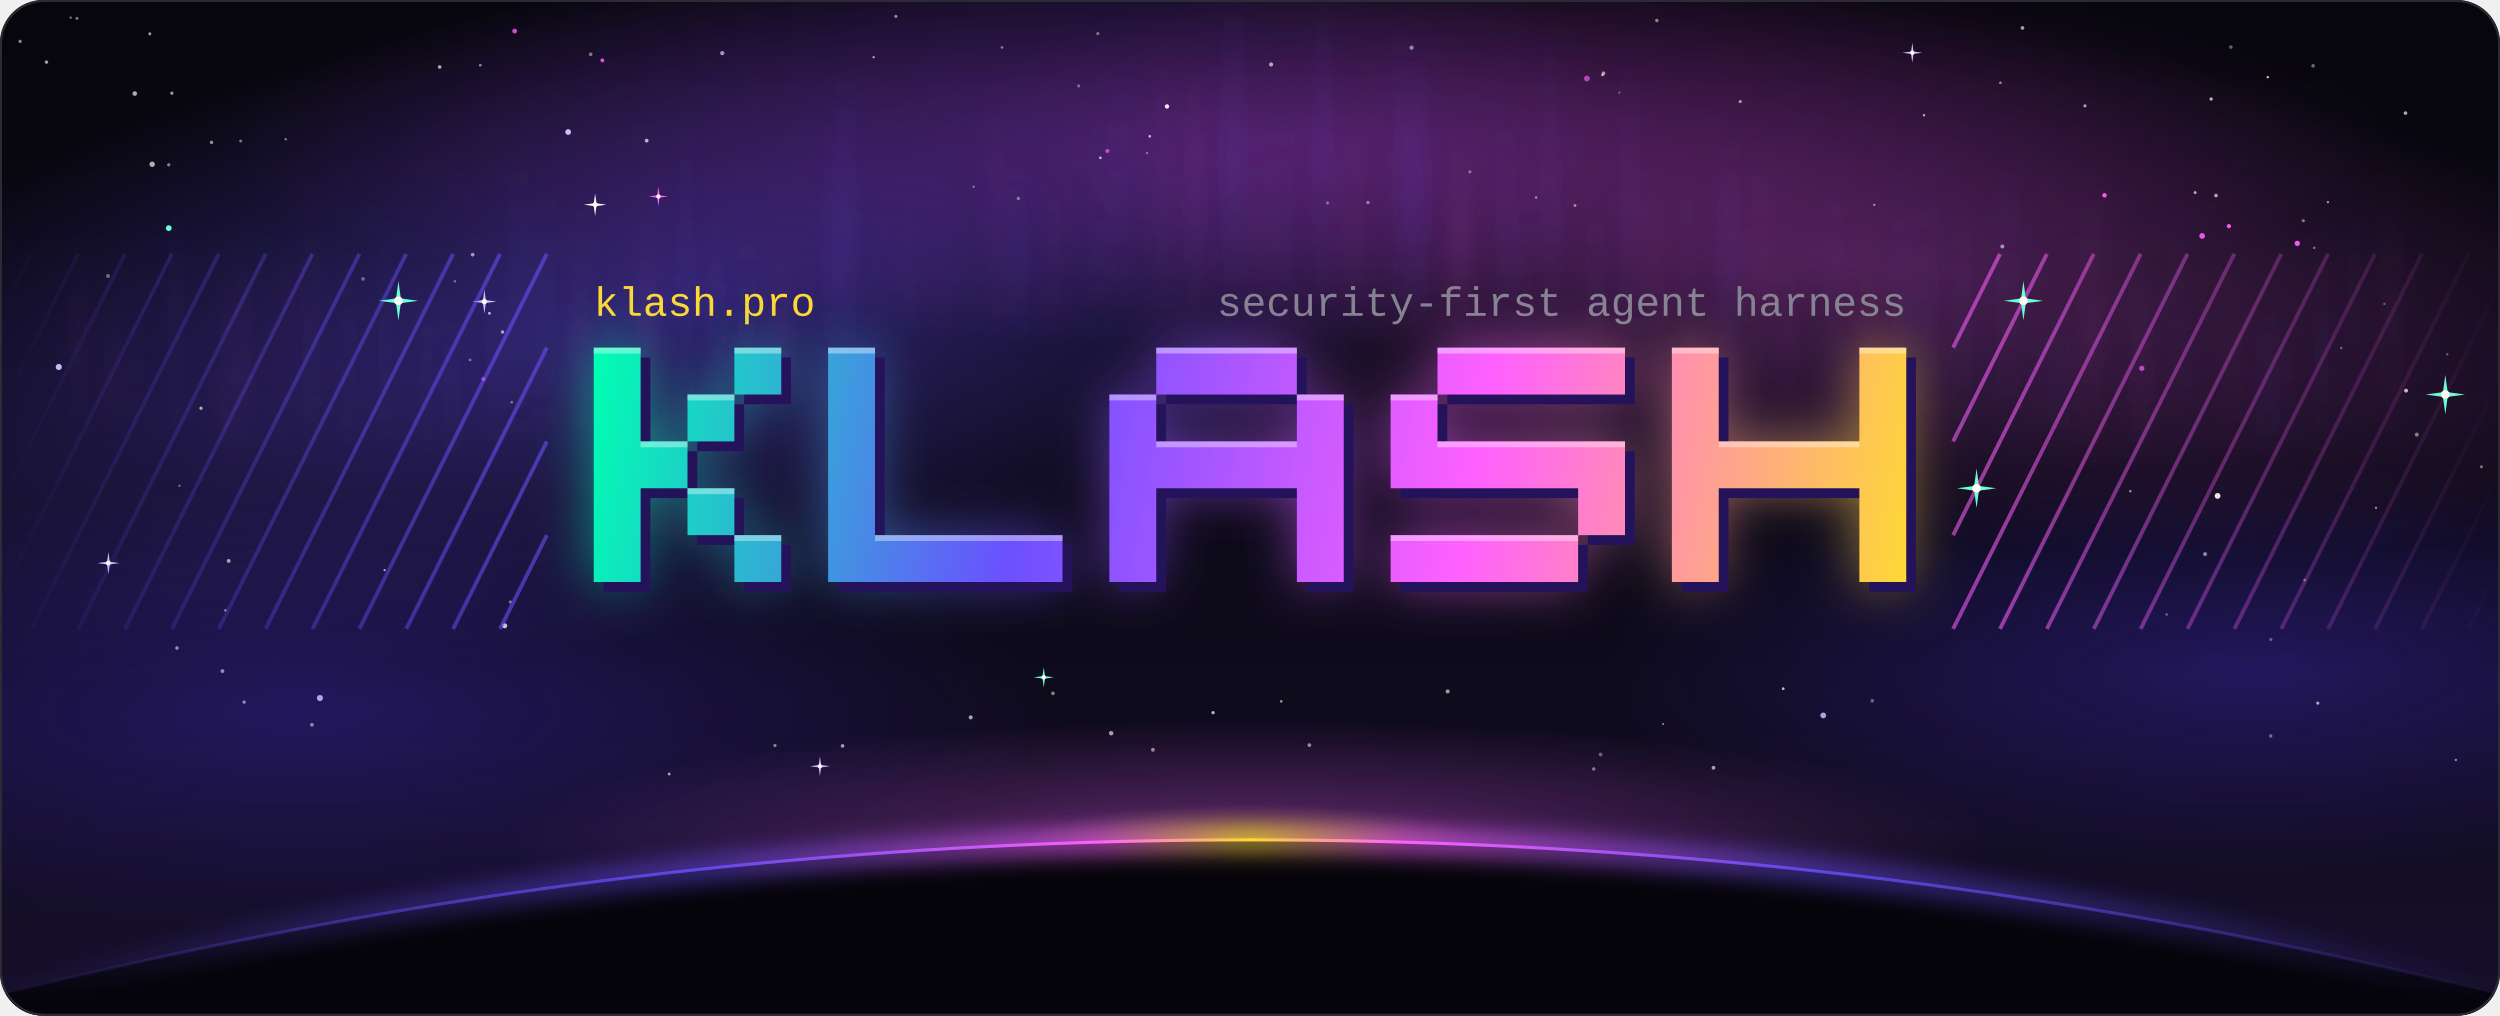
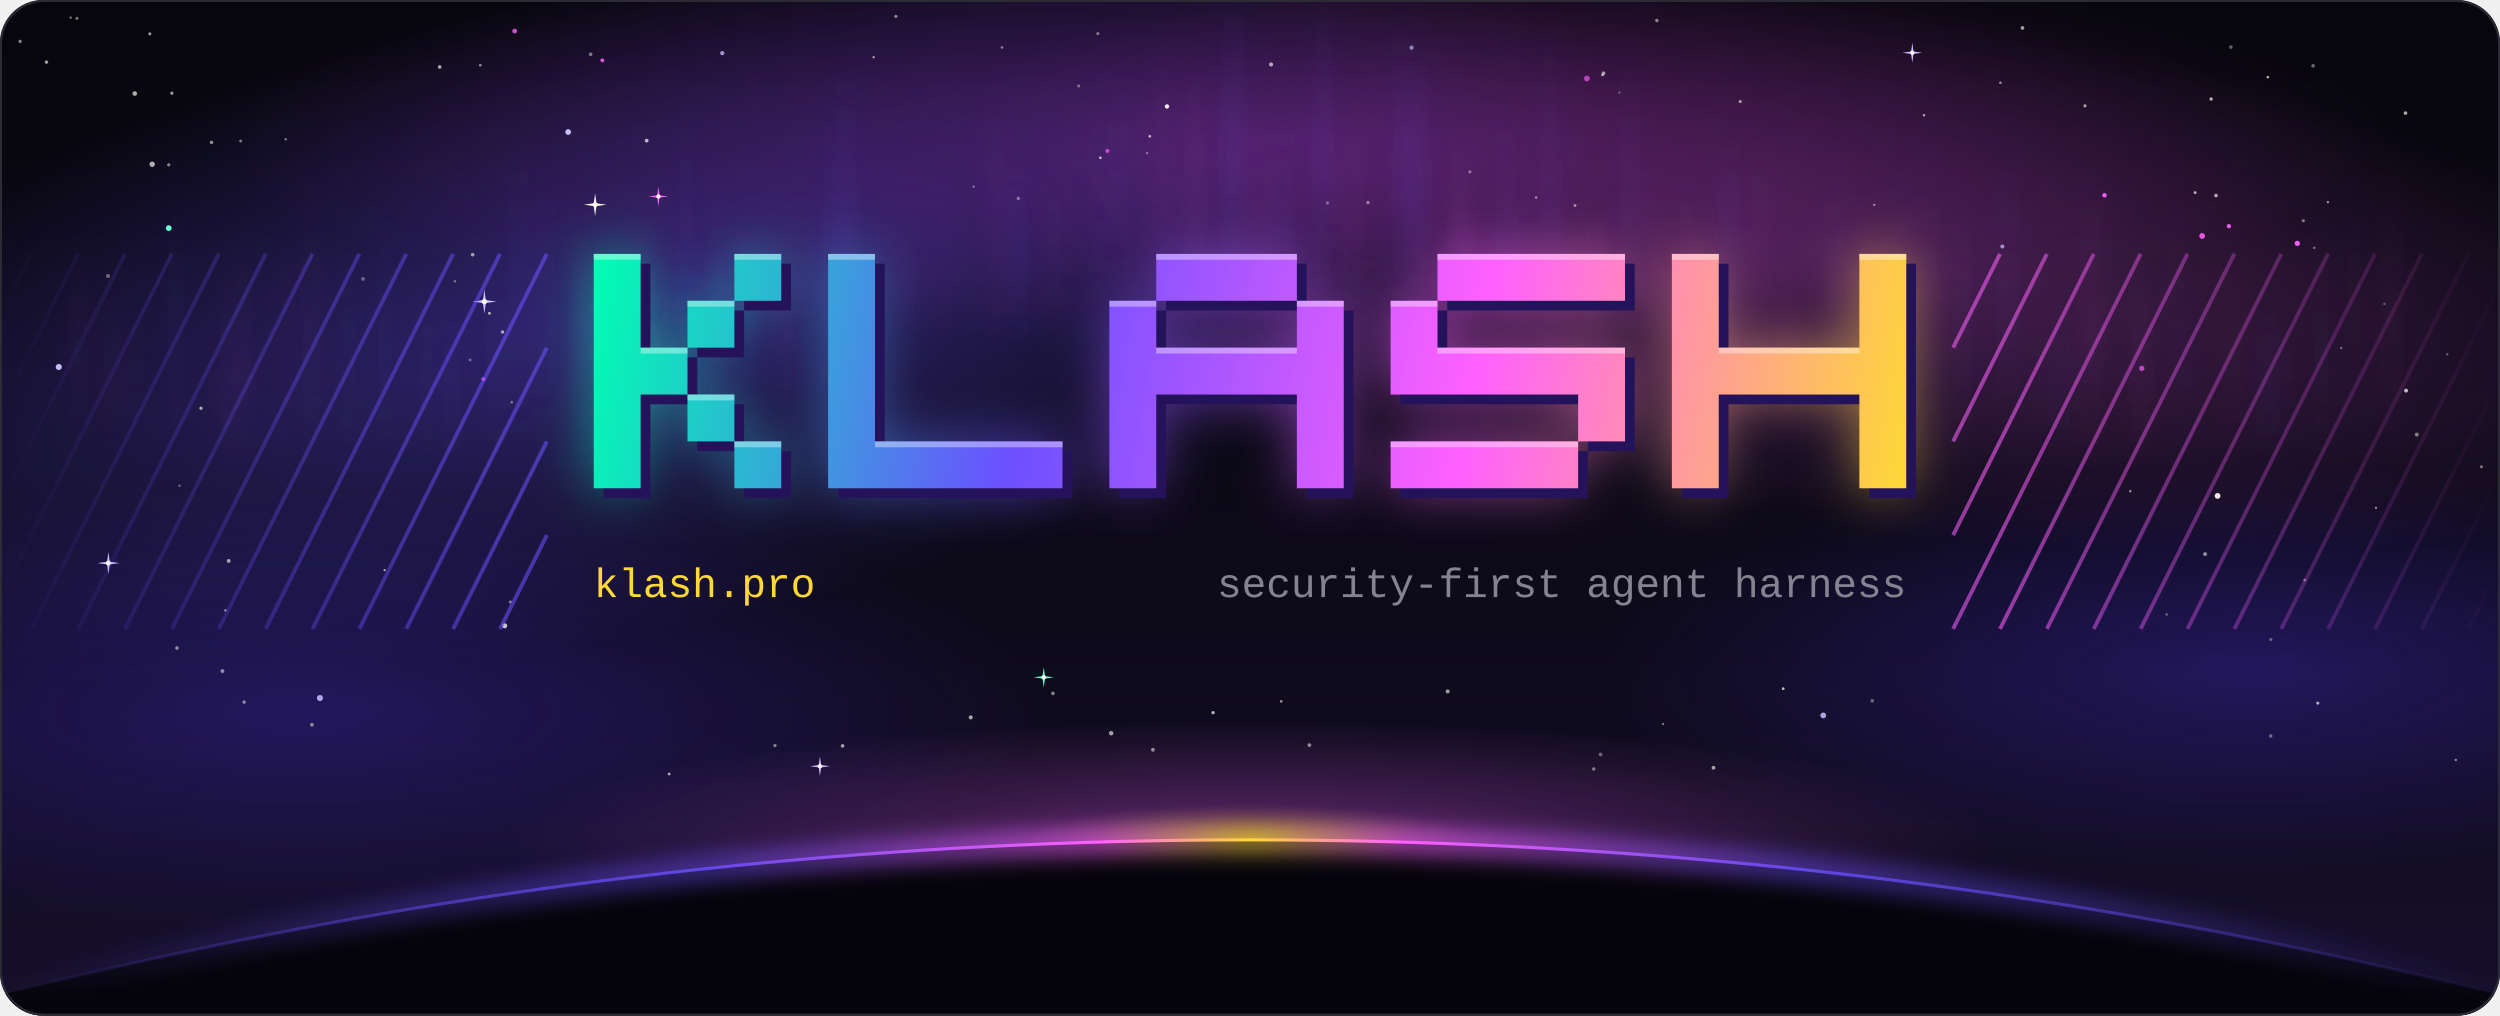
<svg xmlns="http://www.w3.org/2000/svg" viewBox="0 0 1280 520" width="1280" height="520" role="img" aria-label="Klash, a security-first harness for coding agents">
  <style>
@keyframes tw{0%,100%{opacity:.15}50%{opacity:1}}
@keyframes breathe{0%,100%{opacity:.75}50%{opacity:1}}
.tw{animation:tw 4s ease-in-out infinite}
.aur{animation:breathe 9s ease-in-out infinite}
@keyframes sweep{0%{transform:translateX(-56px)}50%,100%{transform:translateX(1096px)}}
.shine{animation:sweep 8s cubic-bezier(.45,0,.2,1) infinite}
@media (prefers-reduced-motion:reduce){.tw,.aur,.shine{animation:none}.shine{opacity:0}}
</style>
  <defs>
    <linearGradient id="sky" x1="0" y1="0" x2="0" y2="1">
      <stop offset="0" stop-color="#07060D" />
      <stop offset=".62" stop-color="#0D0A1A" />
      <stop offset="1" stop-color="#160F2B" />
    </linearGradient>
    <radialGradient id="neb1">
      <stop offset="0" stop-color="#6B50FF" stop-opacity=".40" />
      <stop offset="1" stop-color="#6B50FF" stop-opacity="0" />
    </radialGradient>
    <radialGradient id="neb2">
      <stop offset="0" stop-color="#FF60FF" stop-opacity=".26" />
      <stop offset="1" stop-color="#FF60FF" stop-opacity="0" />
    </radialGradient>
    <radialGradient id="neb3">
      <stop offset="0" stop-color="#C337E0" stop-opacity=".26" />
      <stop offset="1" stop-color="#C337E0" stop-opacity="0" />
    </radialGradient>
    <radialGradient id="neb4">
      <stop offset="0" stop-color="#4A30D9" stop-opacity=".34" />
      <stop offset="1" stop-color="#4A30D9" stop-opacity="0" />
    </radialGradient>
    <radialGradient id="sun">
      <stop offset="0" stop-color="#FED835" stop-opacity=".55" />
      <stop offset=".3" stop-color="#FF60FF" stop-opacity=".22" />
      <stop offset="1" stop-color="#FF60FF" stop-opacity="0" />
    </radialGradient>
    <linearGradient id="ray1" x1="0" y1="0" x2="0" y2="1">
      <stop offset="0" stop-color="#6B50FF" stop-opacity="0" />
      <stop offset=".55" stop-color="#6B50FF" stop-opacity=".9" />
      <stop offset="1" stop-color="#6B50FF" stop-opacity="0" />
    </linearGradient>
    <linearGradient id="ray2" x1="0" y1="0" x2="0" y2="1">
      <stop offset="0" stop-color="#FF60FF" stop-opacity="0" />
      <stop offset=".55" stop-color="#FF60FF" stop-opacity=".9" />
      <stop offset="1" stop-color="#FF60FF" stop-opacity="0" />
    </linearGradient>
    <linearGradient id="rim" gradientUnits="userSpaceOnUse" x1="0" y1="0" x2="1280" y2="0">
      <stop offset="0" stop-color="#6B50FF" stop-opacity="0" />
      <stop offset=".28" stop-color="#6B50FF" stop-opacity=".8" />
      <stop offset=".44" stop-color="#FF60FF" />
      <stop offset=".5" stop-color="#FED835" />
      <stop offset=".56" stop-color="#FF60FF" />
      <stop offset=".72" stop-color="#6B50FF" stop-opacity=".8" />
      <stop offset="1" stop-color="#6B50FF" stop-opacity="0" />
    </linearGradient>
    <filter id="soft" x="-10%" y="-300%" width="120%" height="700%">
      <feGaussianBlur stdDeviation="6" />
    </filter>
    <filter id="hblur" x="-20%" y="-5%" width="140%" height="110%">
      <feGaussianBlur stdDeviation="5 0" />
    </filter>
-     <linearGradient id="word" gradientUnits="userSpaceOnUse" x1="304" y1="178" x2="976" y2="298">
+     <linearGradient id="word" gradientUnits="userSpaceOnUse" x1="304" y1="130" x2="976" y2="250">
      <stop offset="0" stop-color="#00FFB2" />
      <stop offset="0.333" stop-color="#6B50FF" />
      <stop offset="0.667" stop-color="#FF60FF" />
      <stop offset="1" stop-color="#FED835" />
    </linearGradient>
    <linearGradient id="field" gradientUnits="userSpaceOnUse" x1="0" y1="0" x2="1280" y2="0">
      <stop offset="0" stop-color="#6B50FF" stop-opacity="0" />
      <stop offset=".2" stop-color="#6B50FF" stop-opacity=".55" />
      <stop offset=".8" stop-color="#FF60FF" stop-opacity=".55" />
      <stop offset="1" stop-color="#FF60FF" stop-opacity="0" />
    </linearGradient>
    <linearGradient id="shineg" x1="0" y1="0" x2="1" y2="0">
      <stop offset="0" stop-color="#fff" stop-opacity="0" />
      <stop offset=".5" stop-color="#fff" stop-opacity=".8" />
      <stop offset="1" stop-color="#fff" stop-opacity="0" />
    </linearGradient>
    <filter id="glow" x="-20%" y="-60%" width="140%" height="220%">
      <feGaussianBlur stdDeviation="14" />
    </filter>
    <clipPath id="frame">
      <rect width="1280" height="520" rx="22" />
    </clipPath>
    <clipPath id="wordclip">
-       <path d="M304 178h24v24h-24zM376 178h24v24h-24zM424 178h24v24h-24zM592 178h72v24h-72zM736 178h96v24h-96zM856 178h24v24h-24zM952 178h24v24h-24zM304 202h24v24h-24zM352 202h24v24h-24zM424 202h24v24h-24zM568 202h24v24h-24zM664 202h24v24h-24zM712 202h24v24h-24zM856 202h24v24h-24zM952 202h24v24h-24zM304 226h48v24h-48zM424 226h24v24h-24zM568 226h120v24h-120zM712 226h120v24h-120zM856 226h120v24h-120zM304 250h24v24h-24zM352 250h24v24h-24zM424 250h24v24h-24zM568 250h24v24h-24zM664 250h24v24h-24zM808 250h24v24h-24zM856 250h24v24h-24zM952 250h24v24h-24zM304 274h24v24h-24zM376 274h24v24h-24zM424 274h120v24h-120zM568 274h24v24h-24zM664 274h24v24h-24zM712 274h96v24h-96zM856 274h24v24h-24zM952 274h24v24h-24z" />
+       <path d="M304 130h24v24h-24zM376 130h24v24h-24zM424 130h24v24h-24zM592 130h72v24h-72zM736 130h96v24h-96zM856 130h24v24h-24zM952 130h24v24h-24zM304 154h24v24h-24zM352 154h24v24h-24zM424 154h24v24h-24zM568 154h24v24h-24zM664 154h24v24h-24zM712 154h24v24h-24zM856 154h24v24h-24zM952 154h24v24h-24zM304 178h48v24h-48zM424 178h24v24h-24zM568 178h120v24h-120zM712 178h120v24h-120zM856 178h120v24h-120zM304 202h24v24h-24zM352 202h24v24h-24zM424 202h24v24h-24zM568 202h24v24h-24zM664 202h24v24h-24zM808 202h24v24h-24zM856 202h24v24h-24zM952 202h24v24h-24zM304 226h24v24h-24zM376 226h24v24h-24zM424 226h120v24h-120zM568 226h24v24h-24zM664 226h24v24h-24zM712 226h96v24h-96zM856 226h24v24h-24zM952 226h24v24h-24z" />
    </clipPath>
  </defs>
  <g clip-path="url(#frame)">
    <rect width="1280" height="520" fill="url(#sky)" />
    <g class="aur">
      <ellipse cx="333" cy="156" rx="512" ry="166" fill="url(#neb1)" transform="rotate(-12 333 156)" />
      <ellipse cx="947" cy="135" rx="461" ry="135" fill="url(#neb2)" transform="rotate(9 947 135)" />
      <ellipse cx="666" cy="73" rx="563" ry="104" fill="url(#neb3)" />
      <ellipse cx="154" cy="364" rx="384" ry="114" fill="url(#neb4)" />
      <ellipse cx="1152" cy="343" rx="333" ry="104" fill="url(#neb4)" />
    </g>
    <g filter="url(#hblur)">
      <rect x="36.3" y="123.0" width="7.8" height="105.2" fill="url(#ray2)" opacity="0.048" />
      <rect x="54.0" y="135.8" width="7.0" height="96.0" fill="url(#ray2)" opacity="0.044" />
      <rect x="67.6" y="135.8" width="4.9" height="99.3" fill="url(#ray1)" opacity="0.042" />
      <rect x="86.6" y="85.5" width="6.8" height="152.4" fill="url(#ray1)" opacity="0.068" />
      <rect x="112.9" y="145.4" width="5.0" height="94.9" fill="url(#ray2)" opacity="0.066" />
      <rect x="119.8" y="121.4" width="8.1" height="120.8" fill="url(#ray2)" opacity="0.066" />
      <rect x="143.2" y="116.6" width="4.4" height="127.1" fill="url(#ray2)" opacity="0.054" />
      <rect x="155.2" y="87.1" width="8.1" height="157.6" fill="url(#ray2)" opacity="0.050" />
      <rect x="175.3" y="125.1" width="5.7" height="119.9" fill="url(#ray1)" opacity="0.071" />
      <rect x="194.0" y="102.7" width="6.0" height="142.2" fill="url(#ray1)" opacity="0.078" />
      <rect x="216.0" y="142.4" width="5.1" height="102.0" fill="url(#ray1)" opacity="0.054" />
      <rect x="227.3" y="149.0" width="8.0" height="94.2" fill="url(#ray1)" opacity="0.070" />
      <rect x="249.2" y="120.3" width="8.1" height="121.3" fill="url(#ray1)" opacity="0.074" />
      <rect x="261.3" y="66.1" width="8.6" height="173.4" fill="url(#ray1)" opacity="0.092" />
      <rect x="273.8" y="77.2" width="9.8" height="159.7" fill="url(#ray1)" opacity="0.075" />
      <rect x="293.6" y="105.5" width="7.2" height="128.5" fill="url(#ray2)" opacity="0.078" />
      <rect x="309.4" y="128.7" width="4.9" height="101.9" fill="url(#ray1)" opacity="0.038" />
      <rect x="327.6" y="97.9" width="7.1" height="129.0" fill="url(#ray2)" opacity="0.096" />
      <rect x="348.4" y="45.3" width="5.9" height="177.7" fill="url(#ray1)" opacity="0.095" />
      <rect x="364.0" y="93.0" width="5.1" height="125.8" fill="url(#ray1)" opacity="0.102" />
      <rect x="378.3" y="101.1" width="8.1" height="113.2" fill="url(#ray1)" opacity="0.055" />
      <rect x="396.5" y="119.2" width="8.0" height="90.7" fill="url(#ray2)" opacity="0.071" />
      <rect x="422.0" y="46.8" width="8.7" height="158.6" fill="url(#ray1)" opacity="0.080" />
      <rect x="428.4" y="21.7" width="9.6" height="179.3" fill="url(#ray1)" opacity="0.102" />
      <rect x="449.6" y="66.7" width="4.4" height="129.8" fill="url(#ray1)" opacity="0.049" />
      <rect x="462.9" y="81.3" width="4.4" height="110.9" fill="url(#ray2)" opacity="0.055" />
      <rect x="479.3" y="82.8" width="4.2" height="105.3" fill="url(#ray2)" opacity="0.051" />
      <rect x="507.0" y="33.2" width="6.4" height="151.0" fill="url(#ray2)" opacity="0.056" />
      <rect x="518.0" y="78.3" width="7.3" height="102.4" fill="url(#ray1)" opacity="0.119" />
      <rect x="536.7" y="78.7" width="5.9" height="98.8" fill="url(#ray2)" opacity="0.054" />
      <rect x="558.0" y="68.5" width="7.7" height="106.3" fill="url(#ray1)" opacity="0.048" />
      <rect x="567.0" y="28.3" width="10.8" height="144.0" fill="url(#ray1)" opacity="0.049" />
      <rect x="592.8" y="11.3" width="5.2" height="159.2" fill="url(#ray2)" opacity="0.072" />
      <rect x="608.9" y="26.0" width="5.6" height="143.0" fill="url(#ray2)" opacity="0.124" />
      <rect x="626.5" y="-19.6" width="9.7" height="187.7" fill="url(#ray1)" opacity="0.133" />
      <rect x="642.9" y="55.0" width="4.2" height="112.7" fill="url(#ray2)" opacity="0.102" />
      <rect x="651.5" y="49.9" width="10.7" height="117.9" fill="url(#ray1)" opacity="0.075" />
      <rect x="673.7" y="-14.5" width="6.6" height="183.0" fill="url(#ray1)" opacity="0.144" />
      <rect x="688.2" y="57.0" width="8.4" height="112.7" fill="url(#ray2)" opacity="0.066" />
      <rect x="713.6" y="-2.1" width="9.6" height="173.4" fill="url(#ray1)" opacity="0.091" />
      <rect x="721.0" y="17.9" width="9.3" height="155.6" fill="url(#ray1)" opacity="0.129" />
      <rect x="742.9" y="68.2" width="9.6" height="108.0" fill="url(#ray2)" opacity="0.116" />
      <rect x="766.0" y="49.7" width="9.1" height="129.4" fill="url(#ray1)" opacity="0.080" />
      <rect x="773.5" y="79.6" width="9.6" height="102.9" fill="url(#ray1)" opacity="0.056" />
      <rect x="790.5" y="14.2" width="6.5" height="172.0" fill="url(#ray1)" opacity="0.126" />
      <rect x="812.5" y="86.9" width="8.5" height="103.3" fill="url(#ray1)" opacity="0.043" />
      <rect x="829.4" y="11.8" width="9.8" height="182.6" fill="url(#ray1)" opacity="0.076" />
      <rect x="842.8" y="83.5" width="8.1" height="115.2" fill="url(#ray2)" opacity="0.063" />
      <rect x="860.6" y="71.5" width="6.5" height="131.7" fill="url(#ray1)" opacity="0.049" />
      <rect x="880.1" y="59.7" width="10.4" height="148.0" fill="url(#ray1)" opacity="0.108" />
      <rect x="897.8" y="69.3" width="7.1" height="142.9" fill="url(#ray2)" opacity="0.077" />
      <rect x="911.2" y="126.0" width="7.3" height="90.7" fill="url(#ray2)" opacity="0.095" />
      <rect x="934.9" y="75.6" width="7.9" height="145.3" fill="url(#ray1)" opacity="0.059" />
      <rect x="952.8" y="124.2" width="5.9" height="100.8" fill="url(#ray2)" opacity="0.074" />
      <rect x="969.8" y="88.3" width="10.4" height="140.5" fill="url(#ray1)" opacity="0.073" />
      <rect x="983.1" y="81.5" width="8.8" height="150.9" fill="url(#ray1)" opacity="0.067" />
      <rect x="1000.4" y="92.5" width="8.9" height="143.0" fill="url(#ray1)" opacity="0.064" />
      <rect x="1022.7" y="54.8" width="10.6" height="183.5" fill="url(#ray1)" opacity="0.048" />
      <rect x="1039.4" y="136.8" width="4.5" height="103.9" fill="url(#ray1)" opacity="0.038" />
      <rect x="1049.4" y="145.0" width="10.3" height="97.5" fill="url(#ray1)" opacity="0.070" />
      <rect x="1065.6" y="82.7" width="10.2" height="161.1" fill="url(#ray2)" opacity="0.068" />
      <rect x="1092.5" y="132.7" width="7.4" height="112.0" fill="url(#ray2)" opacity="0.083" />
      <rect x="1110.0" y="72.5" width="7.6" height="172.6" fill="url(#ray1)" opacity="0.036" />
      <rect x="1119.3" y="135.3" width="4.1" height="109.7" fill="url(#ray1)" opacity="0.044" />
      <rect x="1139.1" y="110.4" width="8.4" height="133.9" fill="url(#ray2)" opacity="0.027" />
      <rect x="1155.8" y="146.3" width="10.8" height="96.7" fill="url(#ray1)" opacity="0.075" />
      <rect x="1168.1" y="124.7" width="5.9" height="116.6" fill="url(#ray1)" opacity="0.026" />
      <rect x="1185.6" y="107.0" width="5.8" height="132.1" fill="url(#ray1)" opacity="0.066" />
      <rect x="1203.0" y="55.3" width="4.6" height="181.2" fill="url(#ray1)" opacity="0.048" />
      <rect x="1219.1" y="75.1" width="10.6" height="158.4" fill="url(#ray2)" opacity="0.040" />
    </g>
    <circle cx="113.9" cy="343.6" r="0.98" fill="#FFFAF1" opacity="0.53" />
    <circle cx="1179.3" cy="113.0" r="0.81" fill="#FFFAF1" opacity="0.45" />
    <circle cx="146.3" cy="71.3" r="0.65" fill="#FFFAF1" opacity="0.47" />
    <circle cx="232.9" cy="144.0" r="0.68" fill="#FFFAF1" opacity="0.36" />
    <circle cx="247.5" cy="194.1" r="1.06" fill="#FF60FF" opacity="0.75" />
    <circle cx="877.3" cy="393.1" r="0.97" fill="#FFFAF1" opacity="0.63" />
    <circle cx="447.3" cy="29.3" r="0.59" fill="#FFFAF1" opacity="0.65" class="tw" style="animation-delay:-0.11s;animation-duration:5.9s" />
    <circle cx="331.1" cy="72.0" r="0.97" fill="#FFFAF1" opacity="0.70" />
    <circle cx="588.7" cy="69.8" r="0.68" fill="#FFFAF1" opacity="0.73" />
    <circle cx="1237.4" cy="222.5" r="1.03" fill="#FFFAF1" opacity="0.47" />
    <circle cx="458.7" cy="8.4" r="0.79" fill="#FFFAF1" opacity="0.55" />
    <circle cx="262.0" cy="205.9" r="0.68" fill="#FFFAF1" opacity="0.39" />
    <circle cx="513.0" cy="24.3" r="0.70" fill="#FFFAF1" opacity="0.44" />
    <circle cx="913.0" cy="352.6" r="0.71" fill="#FFFAF1" opacity="0.74" class="tw" style="animation-delay:-0.13s;animation-duration:3.3s" />
    <circle cx="196.9" cy="291.9" r="0.57" fill="#FFFAF1" opacity="0.68" />
    <circle cx="1135.4" cy="253.9" r="1.49" fill="#FFFAF1" opacity="0.92" class="tw" style="animation-delay:-3.91s;animation-duration:5.1s" />
    <circle cx="1035.5" cy="14.3" r="0.95" fill="#FFFAF1" opacity="0.63" class="tw" style="animation-delay:-0.55s;animation-duration:4.9s" />
    <circle cx="1216.5" cy="260.0" r="0.57" fill="#FFFAF1" opacity="0.60" class="tw" style="animation-delay:-0.27s;animation-duration:3.1s" />
    <circle cx="1220.8" cy="155.6" r="0.58" fill="#FFFAF1" opacity="0.36" />
    <circle cx="679.7" cy="103.9" r="0.78" fill="#FFFAF1" opacity="0.38" />
    <circle cx="1186.7" cy="360.0" r="0.81" fill="#FFFAF1" opacity="0.65" />
    <circle cx="1077.5" cy="100.0" r="1.14" fill="#FF60FF" opacity="0.94" />
    <circle cx="820.5" cy="38.4" r="0.68" fill="#FFFAF1" opacity="0.65" />
    <circle cx="23.8" cy="31.8" r="0.89" fill="#FFFAF1" opacity="0.63" />
    <circle cx="597.5" cy="54.5" r="1.12" fill="#FFFAF1" opacity="0.93" />
    <circle cx="30.1" cy="187.9" r="1.58" fill="#C9C1FF" opacity="0.95" />
    <circle cx="497.0" cy="367.3" r="1.04" fill="#FFFAF1" opacity="0.65" />
    <circle cx="670.4" cy="381.5" r="0.96" fill="#FFFAF1" opacity="0.55" />
    <circle cx="1129.0" cy="283.7" r="1.00" fill="#FFFAF1" opacity="0.54" />
    <circle cx="39.4" cy="9.4" r="0.78" fill="#FFFAF1" opacity="0.47" class="tw" style="animation-delay:-3.80s;animation-duration:5.7s" />
    <circle cx="185.9" cy="142.8" r="0.97" fill="#FFFAF1" opacity="0.35" />
    <circle cx="159.7" cy="371.1" r="1.00" fill="#FFFAF1" opacity="0.47" class="tw" style="animation-delay:-3.01s;animation-duration:4.9s" />
    <circle cx="1270.5" cy="239.0" r="0.76" fill="#FFFAF1" opacity="0.46" />
    <circle cx="69.0" cy="47.9" r="1.17" fill="#FFFAF1" opacity="0.69" class="tw" style="animation-delay:-3.17s;animation-duration:4.9s" />
    <g class="tw" style="animation-delay:-1.35s" transform="translate(248.0 154.4)">
      <path d="M0 -6.2L0.74 -0.74L6.2 0L0.74 0.74L0 6.2L-0.74 0.74L-6.2 0L-0.74 -0.74z" fill="#C9C1FF" />
      <circle r="1.36" fill="#FFFAF1" />
    </g>
    <circle cx="1162.6" cy="376.8" r="0.91" fill="#FFFAF1" opacity="0.37" />
    <circle cx="369.8" cy="27.2" r="1.08" fill="#C9C1FF" opacity="0.75" />
    <circle cx="521.4" cy="101.6" r="0.88" fill="#FFFAF1" opacity="0.40" />
    <circle cx="821.0" cy="37.5" r="0.96" fill="#FFFAF1" opacity="0.57" class="tw" style="animation-delay:-3.04s;animation-duration:5.7s" />
    <circle cx="700.4" cy="103.7" r="0.83" fill="#FFFAF1" opacity="0.48" />
    <circle cx="263.5" cy="15.9" r="1.23" fill="#FF60FF" opacity="0.78" />
    <circle cx="86.4" cy="116.8" r="1.48" fill="#68FFD6" opacity="1.00" />
    <circle cx="125.0" cy="359.5" r="0.87" fill="#FFFAF1" opacity="0.52" />
    <circle cx="1231.6" cy="57.9" r="0.93" fill="#FFFAF1" opacity="0.67" />
    <circle cx="1231.9" cy="200.0" r="1.02" fill="#FFFAF1" opacity="0.72" />
    <circle cx="290.9" cy="67.6" r="1.47" fill="#C9C1FF" opacity="1.00" class="tw" style="animation-delay:-2.07s;animation-duration:3.3s" />
    <circle cx="115.4" cy="312.5" r="0.61" fill="#FFFAF1" opacity="0.58" />
    <g class="tw" style="animation-delay:-2.26s" transform="translate(55.5 288.3)">
      <path d="M0 -5.7L0.68 -0.68L5.7 0L0.68 0.68L0 5.7L-0.68 0.68L-5.7 0L-0.68 -0.68z" fill="#C9C1FF" />
      <circle r="1.25" fill="#FFFAF1" />
    </g>
    <circle cx="891.0" cy="52.0" r="0.81" fill="#FFFAF1" opacity="0.58" />
    <circle cx="498.5" cy="95.6" r="0.56" fill="#FFFAF1" opacity="0.47" />
    <circle cx="590.3" cy="383.9" r="0.99" fill="#FFFAF1" opacity="0.54" />
    <g class="tw" style="animation-delay:-1.74s" transform="translate(304.7 104.8)">
      <path d="M0 -5.8L0.70 -0.70L5.8 0L0.70 0.70L0 5.8L-0.70 0.70L-5.8 0L-0.70 -0.70z" fill="#FFFAF1" />
      <circle r="1.28" fill="#FFFAF1" />
    </g>
    <circle cx="77.9" cy="84.1" r="1.39" fill="#FFFAF1" opacity="0.69" />
    <circle cx="851.5" cy="370.7" r="0.57" fill="#FFFAF1" opacity="0.49" />
    <circle cx="258.4" cy="320.4" r="1.30" fill="#FFFAF1" opacity="0.77" />
    <circle cx="261.3" cy="308.2" r="0.78" fill="#FFFAF1" opacity="0.46" class="tw" style="animation-delay:-1.39s;animation-duration:3.3s" />
    <circle cx="1132.1" cy="50.7" r="0.86" fill="#FFFAF1" opacity="0.71" />
    <circle cx="621.1" cy="364.9" r="0.85" fill="#FFFAF1" opacity="0.72" />
    <circle cx="76.7" cy="17.3" r="0.76" fill="#FFFAF1" opacity="0.63" />
    <circle cx="240.7" cy="184.3" r="0.71" fill="#FFFAF1" opacity="0.40" />
    <circle cx="108.3" cy="72.9" r="0.88" fill="#FFFAF1" opacity="0.56" />
    <circle cx="1253.0" cy="181.4" r="0.59" fill="#FFFAF1" opacity="0.38" />
    <circle cx="539.1" cy="355.0" r="0.93" fill="#FFFAF1" opacity="0.50" />
    <circle cx="1024.2" cy="42.4" r="0.65" fill="#FFFAF1" opacity="0.57" class="tw" style="animation-delay:-3.26s;animation-duration:5.8s" />
    <circle cx="806.4" cy="105.2" r="0.75" fill="#FFFAF1" opacity="0.50" />
    <circle cx="86.4" cy="84.4" r="0.85" fill="#FFFAF1" opacity="0.50" class="tw" style="animation-delay:-3.75s;animation-duration:5.3s" />
    <circle cx="431.4" cy="381.9" r="0.92" fill="#FFFAF1" opacity="0.63" />
    <circle cx="1176.2" cy="124.6" r="1.36" fill="#FF60FF" opacity="0.93" />
    <circle cx="90.6" cy="331.8" r="0.91" fill="#FFFAF1" opacity="0.54" />
    <circle cx="1162.7" cy="327.4" r="0.80" fill="#FFFAF1" opacity="0.35" class="tw" style="animation-delay:-1.31s;animation-duration:3.3s" />
    <circle cx="1184.9" cy="126.9" r="0.63" fill="#FFFAF1" opacity="0.44" />
    <circle cx="1096.6" cy="188.6" r="1.36" fill="#FF60FF" opacity="0.67" />
    <circle cx="959.6" cy="104.9" r="0.57" fill="#FFFAF1" opacity="0.57" />
    <g class="tw" style="animation-delay:-2.58s" transform="translate(419.8 392.3)">
      <path d="M0 -5.1L0.61 -0.61L5.1 0L0.61 0.61L0 5.1L-0.61 0.61L-5.1 0L-0.61 -0.61z" fill="#C9C1FF" />
      <circle r="1.12" fill="#FFFAF1" />
    </g>
    <circle cx="1257.4" cy="389.1" r="0.62" fill="#FFFAF1" opacity="0.53" />
    <circle cx="1134.6" cy="100.1" r="0.94" fill="#FFFAF1" opacity="0.65" />
    <circle cx="563.4" cy="80.8" r="0.69" fill="#FFFAF1" opacity="0.71" />
    <circle cx="245.9" cy="33.4" r="0.67" fill="#FFFAF1" opacity="0.56" />
    <circle cx="829.1" cy="47.4" r="0.57" fill="#FFFAF1" opacity="0.35" class="tw" style="animation-delay:-3.93s;animation-duration:4.9s" />
    <circle cx="1123.9" cy="98.6" r="0.74" fill="#FFFAF1" opacity="0.70" />
    <circle cx="302.4" cy="27.8" r="0.96" fill="#FFFAF1" opacity="0.43" class="tw" style="animation-delay:-2.38s;animation-duration:5.1s" />
    <circle cx="102.9" cy="209.0" r="0.85" fill="#FFFAF1" opacity="0.66" />
    <circle cx="848.3" cy="10.5" r="0.90" fill="#FFFAF1" opacity="0.49" class="tw" style="animation-delay:-2.33s;animation-duration:4.6s" />
    <circle cx="55.3" cy="141.3" r="1.05" fill="#FFFAF1" opacity="0.37" />
    <circle cx="933.5" cy="366.3" r="1.49" fill="#C9C1FF" opacity="0.84" />
    <circle cx="242.0" cy="130.4" r="0.95" fill="#FFFAF1" opacity="0.57" />
    <circle cx="88.0" cy="47.7" r="0.83" fill="#FFFAF1" opacity="0.61" />
    <circle cx="123.2" cy="72.2" r="0.75" fill="#FFFAF1" opacity="0.46" />
    <circle cx="396.8" cy="381.7" r="0.83" fill="#FFFAF1" opacity="0.49" />
    <g class="tw" style="animation-delay:-0.92s" transform="translate(534.4 346.8)">
      <path d="M0 -5.2L0.62 -0.62L5.2 0L0.62 0.62L0 5.2L-0.62 0.62L-5.2 0L-0.62 -0.62z" fill="#68FFD6" />
      <circle r="1.14" fill="#FFFAF1" />
    </g>
    <circle cx="1198.7" cy="178.2" r="0.61" fill="#FFFAF1" opacity="0.39" />
    <circle cx="985.1" cy="59.0" r="0.62" fill="#FFFAF1" opacity="0.67" />
    <circle cx="1180.0" cy="297.0" r="0.72" fill="#FFFAF1" opacity="0.41" />
    <circle cx="225.1" cy="34.3" r="0.93" fill="#FFFAF1" opacity="0.67" />
    <circle cx="1025.2" cy="126.2" r="1.03" fill="#C9C1FF" opacity="0.71" />
    <circle cx="117.1" cy="287.2" r="1.00" fill="#FFFAF1" opacity="0.61" />
    <circle cx="1090.7" cy="251.5" r="0.65" fill="#FFFAF1" opacity="0.54" />
    <circle cx="722.7" cy="24.4" r="1.09" fill="#C9C1FF" opacity="0.64" />
    <circle cx="1142.2" cy="24.1" r="0.93" fill="#FFFAF1" opacity="0.37" />
    <circle cx="1067.5" cy="54.2" r="0.83" fill="#FFFAF1" opacity="0.60" />
    <circle cx="562.1" cy="17.2" r="0.79" fill="#FFFAF1" opacity="0.44" />
    <circle cx="587.3" cy="78.4" r="0.60" fill="#FFFAF1" opacity="0.40" />
    <circle cx="552.3" cy="44.0" r="0.81" fill="#FFFAF1" opacity="0.37" />
    <circle cx="812.5" cy="40.2" r="1.47" fill="#FF60FF" opacity="0.63" />
    <circle cx="958.6" cy="358.8" r="0.94" fill="#FFFAF1" opacity="0.36" />
    <circle cx="91.9" cy="248.7" r="0.60" fill="#FFFAF1" opacity="0.40" />
    <circle cx="1127.5" cy="120.8" r="1.48" fill="#FF60FF" opacity="0.88" />
    <circle cx="1184.3" cy="33.7" r="0.93" fill="#FFFAF1" opacity="0.41" />
    <circle cx="1141.2" cy="115.8" r="1.09" fill="#FF60FF" opacity="0.94" class="tw" style="animation-delay:-2.63s;animation-duration:3.6s" />
    <circle cx="786.5" cy="101.1" r="0.65" fill="#FFFAF1" opacity="0.51" class="tw" style="animation-delay:-0.59s;animation-duration:3.9s" />
    <g class="tw" style="animation-delay:-1.10s" transform="translate(979.1 27.0)">
      <path d="M0 -5.1L0.61 -0.61L5.1 0L0.61 0.61L0 5.1L-0.61 0.61L-5.1 0L-0.61 -0.61z" fill="#C9C1FF" />
      <circle r="1.11" fill="#FFFAF1" />
    </g>
    <circle cx="741.2" cy="354.0" r="1.05" fill="#FFFAF1" opacity="0.60" class="tw" style="animation-delay:-3.65s;animation-duration:3.8s" />
    <circle cx="342.6" cy="396.3" r="0.73" fill="#FFFAF1" opacity="0.66" />
    <circle cx="567.0" cy="77.3" r="1.03" fill="#FF60FF" opacity="0.69" />
    <circle cx="816.0" cy="393.7" r="0.88" fill="#FFFAF1" opacity="0.48" class="tw" style="animation-delay:-3.42s;animation-duration:4.3s" />
    <circle cx="10.3" cy="21.2" r="0.86" fill="#FFFAF1" opacity="0.52" />
    <circle cx="656.0" cy="359.1" r="0.66" fill="#FFFAF1" opacity="0.61" />
    <circle cx="36.2" cy="9.0" r="0.60" fill="#FFFAF1" opacity="0.49" />
    <circle cx="752.6" cy="88.0" r="0.79" fill="#FFFAF1" opacity="0.40" class="tw" style="animation-delay:-1.03s;animation-duration:5.2s" />
    <circle cx="1191.9" cy="103.5" r="0.60" fill="#FFFAF1" opacity="0.61" class="tw" style="animation-delay:-0.97s;animation-duration:5.6s" />
    <circle cx="1109.3" cy="314.6" r="0.68" fill="#FFFAF1" opacity="0.35" />
    <circle cx="568.9" cy="375.4" r="1.15" fill="#FFFAF1" opacity="0.62" />
    <circle cx="308.4" cy="30.9" r="1.01" fill="#FF60FF" opacity="0.83" />
    <circle cx="257.3" cy="170.0" r="0.87" fill="#FFFAF1" opacity="0.61" />
    <circle cx="650.8" cy="33.0" r="1.05" fill="#FFFAF1" opacity="0.64" />
    <circle cx="1161.1" cy="39.5" r="0.64" fill="#FFFAF1" opacity="0.75" />
    <circle cx="163.8" cy="357.4" r="1.57" fill="#C9C1FF" opacity="0.85" />
    <circle cx="819.5" cy="386.3" r="0.99" fill="#FFFAF1" opacity="0.36" />
    <g class="tw" style="animation-delay:-0.73s" transform="translate(337.1 100.6)">
      <path d="M0 -5.0L0.60 -0.60L5.0 0L0.60 0.60L0 5.0L-0.60 0.60L-5.0 0L-0.60 -0.60z" fill="#FF60FF" />
      <circle r="1.10" fill="#FFFAF1" />
    </g>
    <circle cx="250.6" cy="160.4" r="0.74" fill="#FFFAF1" opacity="0.69" class="tw" style="animation-delay:-1.73s;animation-duration:3.8s" />
    <ellipse cx="640" cy="430" rx="380" ry="61" fill="url(#sun)" />
    <circle cx="640" cy="3028.4" r="2598.4" fill="#05040A" />
    <circle cx="640" cy="3028.4" r="2598.4" fill="none" stroke="url(#rim)" stroke-width="10" filter="url(#soft)" opacity=".8" />
    <circle cx="640" cy="3028.4" r="2598.4" fill="none" stroke="url(#rim)" stroke-width="1.6" />
    <path d="M-56 178L-32 130M-32 178L-8 130M-8 178L16 130M16 178L40 130M40 178L64 130M64 178L88 130M88 178L112 130M112 178L136 130M136 178L160 130M160 178L184 130M184 178L208 130M208 178L232 130M232 178L256 130M256 178L280 130M-56 226L-32 178M-32 226L-8 178M-8 226L16 178M16 226L40 178M40 226L64 178M64 226L88 178M88 226L112 178M112 226L136 178M136 226L160 178M160 226L184 178M184 226L208 178M208 226L232 178M232 226L256 178M256 226L280 178M-56 274L-32 226M-32 274L-8 226M-8 274L16 226M16 274L40 226M40 274L64 226M64 274L88 226M88 274L112 226M112 274L136 226M136 274L160 226M160 274L184 226M184 274L208 226M208 274L232 226M232 274L256 226M256 274L280 226M-56 322L-32 274M-32 322L-8 274M-8 322L16 274M16 322L40 274M40 322L64 274M64 322L88 274M88 322L112 274M112 322L136 274M136 322L160 274M160 322L184 274M184 322L208 274M208 322L232 274M232 322L256 274M256 322L280 274M1000 178L1024 130M1024 178L1048 130M1048 178L1072 130M1072 178L1096 130M1096 178L1120 130M1120 178L1144 130M1144 178L1168 130M1168 178L1192 130M1192 178L1216 130M1216 178L1240 130M1240 178L1264 130M1264 178L1288 130M1000 226L1024 178M1024 226L1048 178M1048 226L1072 178M1072 226L1096 178M1096 226L1120 178M1120 226L1144 178M1144 226L1168 178M1168 226L1192 178M1192 226L1216 178M1216 226L1240 178M1240 226L1264 178M1264 226L1288 178M1000 274L1024 226M1024 274L1048 226M1048 274L1072 226M1072 274L1096 226M1096 274L1120 226M1120 274L1144 226M1144 274L1168 226M1168 274L1192 226M1192 274L1216 226M1216 274L1240 226M1240 274L1264 226M1264 274L1288 226M1000 322L1024 274M1024 322L1048 274M1048 322L1072 274M1072 322L1096 274M1096 322L1120 274M1120 322L1144 274M1144 322L1168 274M1168 322L1192 274M1192 322L1216 274M1216 322L1240 274M1240 322L1264 274M1264 322L1288 274" stroke="url(#field)" stroke-width="2" fill="none" />
-     <g class="tw" style="animation-duration:5s">
-       <g transform="translate(204.0 154.0)">
-         <path d="M0 -10.1L1.21 -1.21L10.1 0L1.21 1.21L0 10.1L-1.21 1.21L-10.1 0L-1.21 -1.21z" fill="#68FFD6" />
-         <circle r="2.22" fill="#FFFAF1" />
-       </g>
-       <g transform="translate(1036.0 154.0)">
-         <path d="M0 -10.1L1.21 -1.21L10.1 0L1.21 1.21L0 10.1L-1.21 1.21L-10.1 0L-1.21 -1.21z" fill="#68FFD6" />
-         <circle r="2.22" fill="#FFFAF1" />
-       </g>
-       <g transform="translate(1252.0 202.0)">
-         <path d="M0 -10.1L1.21 -1.21L10.1 0L1.21 1.21L0 10.1L-1.21 1.21L-10.1 0L-1.21 -1.21z" fill="#68FFD6" />
-         <circle r="2.22" fill="#FFFAF1" />
-       </g>
-       <g transform="translate(1012.0 250.0)">
-         <path d="M0 -10.1L1.21 -1.21L10.1 0L1.21 1.21L0 10.1L-1.21 1.21L-10.1 0L-1.21 -1.21z" fill="#68FFD6" />
-         <circle r="2.22" fill="#FFFAF1" />
-       </g>
-     </g>
-     <text x="304" y="161.7" font-family="SFMono-Regular,Menlo,Consolas,'Liberation Mono','DejaVu Sans Mono',monospace" font-size="21" fill="#FED835">klash.pro</text>
-     <text x="976" y="161.7" text-anchor="end" font-family="SFMono-Regular,Menlo,Consolas,'Liberation Mono','DejaVu Sans Mono',monospace" font-size="21" fill="#858392">security-first agent harness</text>
-     <path d="M304 178h24v24h-24zM376 178h24v24h-24zM424 178h24v24h-24zM592 178h72v24h-72zM736 178h96v24h-96zM856 178h24v24h-24zM952 178h24v24h-24zM304 202h24v24h-24zM352 202h24v24h-24zM424 202h24v24h-24zM568 202h24v24h-24zM664 202h24v24h-24zM712 202h24v24h-24zM856 202h24v24h-24zM952 202h24v24h-24zM304 226h48v24h-48zM424 226h24v24h-24zM568 226h120v24h-120zM712 226h120v24h-120zM856 226h120v24h-120zM304 250h24v24h-24zM352 250h24v24h-24zM424 250h24v24h-24zM568 250h24v24h-24zM664 250h24v24h-24zM808 250h24v24h-24zM856 250h24v24h-24zM952 250h24v24h-24zM304 274h24v24h-24zM376 274h24v24h-24zM424 274h120v24h-120zM568 274h24v24h-24zM664 274h24v24h-24zM712 274h96v24h-96zM856 274h24v24h-24zM952 274h24v24h-24z" fill="url(#word)" filter="url(#glow)" opacity=".6" />
-     <path d="M309 183h24v24h-24zM381 183h24v24h-24zM429 183h24v24h-24zM597 183h72v24h-72zM741 183h96v24h-96zM861 183h24v24h-24zM957 183h24v24h-24zM309 207h24v24h-24zM357 207h24v24h-24zM429 207h24v24h-24zM573 207h24v24h-24zM669 207h24v24h-24zM717 207h24v24h-24zM861 207h24v24h-24zM957 207h24v24h-24zM309 231h48v24h-48zM429 231h24v24h-24zM573 231h120v24h-120zM717 231h120v24h-120zM861 231h120v24h-120zM309 255h24v24h-24zM357 255h24v24h-24zM429 255h24v24h-24zM573 255h24v24h-24zM669 255h24v24h-24zM813 255h24v24h-24zM861 255h24v24h-24zM957 255h24v24h-24zM309 279h24v24h-24zM381 279h24v24h-24zM429 279h120v24h-120zM573 279h24v24h-24zM669 279h24v24h-24zM717 279h96v24h-96zM861 279h24v24h-24zM957 279h24v24h-24z" fill="#24135A" />
-     <path d="M304 178h24v24h-24zM376 178h24v24h-24zM424 178h24v24h-24zM592 178h72v24h-72zM736 178h96v24h-96zM856 178h24v24h-24zM952 178h24v24h-24zM304 202h24v24h-24zM352 202h24v24h-24zM424 202h24v24h-24zM568 202h24v24h-24zM664 202h24v24h-24zM712 202h24v24h-24zM856 202h24v24h-24zM952 202h24v24h-24zM304 226h48v24h-48zM424 226h24v24h-24zM568 226h120v24h-120zM712 226h120v24h-120zM856 226h120v24h-120zM304 250h24v24h-24zM352 250h24v24h-24zM424 250h24v24h-24zM568 250h24v24h-24zM664 250h24v24h-24zM808 250h24v24h-24zM856 250h24v24h-24zM952 250h24v24h-24zM304 274h24v24h-24zM376 274h24v24h-24zM424 274h120v24h-120zM568 274h24v24h-24zM664 274h24v24h-24zM712 274h96v24h-96zM856 274h24v24h-24zM952 274h24v24h-24z" fill="url(#word)" />
-     <path d="M304 178h24v3h-24zM376 178h24v3h-24zM424 178h24v3h-24zM592 178h72v3h-72zM736 178h96v3h-96zM856 178h24v3h-24zM952 178h24v3h-24zM352 202h24v3h-24zM568 202h24v3h-24zM664 202h24v3h-24zM712 202h24v3h-24zM328 226h24v3h-24zM592 226h72v3h-72zM736 226h96v3h-96zM880 226h72v3h-72zM352 250h24v3h-24zM376 274h24v3h-24zM448 274h96v3h-96zM712 274h96v3h-96z" fill="#fff" opacity=".38" />
+     <text x="304" y="305.7" font-family="SFMono-Regular,Menlo,Consolas,'Liberation Mono','DejaVu Sans Mono',monospace" font-size="21" fill="#FED835">klash.pro</text>
+     <text x="976" y="305.7" text-anchor="end" font-family="SFMono-Regular,Menlo,Consolas,'Liberation Mono','DejaVu Sans Mono',monospace" font-size="21" fill="#858392">security-first agent harness</text>
+     <path d="M304 130h24v24h-24zM376 130h24v24h-24zM424 130h24v24h-24zM592 130h72v24h-72zM736 130h96v24h-96zM856 130h24v24h-24zM952 130h24v24h-24zM304 154h24v24h-24zM352 154h24v24h-24zM424 154h24v24h-24zM568 154h24v24h-24zM664 154h24v24h-24zM712 154h24v24h-24zM856 154h24v24h-24zM952 154h24v24h-24zM304 178h48v24h-48zM424 178h24v24h-24zM568 178h120v24h-120zM712 178h120v24h-120zM856 178h120v24h-120zM304 202h24v24h-24zM352 202h24v24h-24zM424 202h24v24h-24zM568 202h24v24h-24zM664 202h24v24h-24zM808 202h24v24h-24zM856 202h24v24h-24zM952 202h24v24h-24zM304 226h24v24h-24zM376 226h24v24h-24zM424 226h120v24h-120zM568 226h24v24h-24zM664 226h24v24h-24zM712 226h96v24h-96zM856 226h24v24h-24zM952 226h24v24h-24z" fill="url(#word)" filter="url(#glow)" opacity=".6" />
+     <path d="M309 135h24v24h-24zM381 135h24v24h-24zM429 135h24v24h-24zM597 135h72v24h-72zM741 135h96v24h-96zM861 135h24v24h-24zM957 135h24v24h-24zM309 159h24v24h-24zM357 159h24v24h-24zM429 159h24v24h-24zM573 159h24v24h-24zM669 159h24v24h-24zM717 159h24v24h-24zM861 159h24v24h-24zM957 159h24v24h-24zM309 183h48v24h-48zM429 183h24v24h-24zM573 183h120v24h-120zM717 183h120v24h-120zM861 183h120v24h-120zM309 207h24v24h-24zM357 207h24v24h-24zM429 207h24v24h-24zM573 207h24v24h-24zM669 207h24v24h-24zM813 207h24v24h-24zM861 207h24v24h-24zM957 207h24v24h-24zM309 231h24v24h-24zM381 231h24v24h-24zM429 231h120v24h-120zM573 231h24v24h-24zM669 231h24v24h-24zM717 231h96v24h-96zM861 231h24v24h-24zM957 231h24v24h-24z" fill="#24135A" />
+     <path d="M304 130h24v24h-24zM376 130h24v24h-24zM424 130h24v24h-24zM592 130h72v24h-72zM736 130h96v24h-96zM856 130h24v24h-24zM952 130h24v24h-24zM304 154h24v24h-24zM352 154h24v24h-24zM424 154h24v24h-24zM568 154h24v24h-24zM664 154h24v24h-24zM712 154h24v24h-24zM856 154h24v24h-24zM952 154h24v24h-24zM304 178h48v24h-48zM424 178h24v24h-24zM568 178h120v24h-120zM712 178h120v24h-120zM856 178h120v24h-120zM304 202h24v24h-24zM352 202h24v24h-24zM424 202h24v24h-24zM568 202h24v24h-24zM664 202h24v24h-24zM808 202h24v24h-24zM856 202h24v24h-24zM952 202h24v24h-24zM304 226h24v24h-24zM376 226h24v24h-24zM424 226h120v24h-120zM568 226h24v24h-24zM664 226h24v24h-24zM712 226h96v24h-96zM856 226h24v24h-24zM952 226h24v24h-24z" fill="url(#word)" />
+     <path d="M304 130h24v3h-24zM376 130h24v3h-24zM424 130h24v3h-24zM592 130h72v3h-72zM736 130h96v3h-96zM856 130h24v3h-24zM952 130h24v3h-24zM352 154h24v3h-24zM568 154h24v3h-24zM664 154h24v3h-24zM712 154h24v3h-24zM328 178h24v3h-24zM592 178h72v3h-72zM736 178h96v3h-96zM880 178h72v3h-72zM352 202h24v3h-24zM376 226h24v3h-24zM448 226h96v3h-96zM712 226h96v3h-96z" fill="#fff" opacity=".38" />
    <g clip-path="url(#wordclip)">
      <g class="shine" transform="translate(-56 0)">
-         <rect y="138" width="170" height="200" fill="url(#shineg)" opacity=".85" transform="skewX(-24)" />
+         <rect y="90" width="170" height="200" fill="url(#shineg)" opacity=".85" transform="skewX(-24)" />
      </g>
    </g>
  </g>
  <rect x=".5" y=".5" width="1279" height="519" rx="22" fill="none" stroke="#2D2C36" />
</svg>
